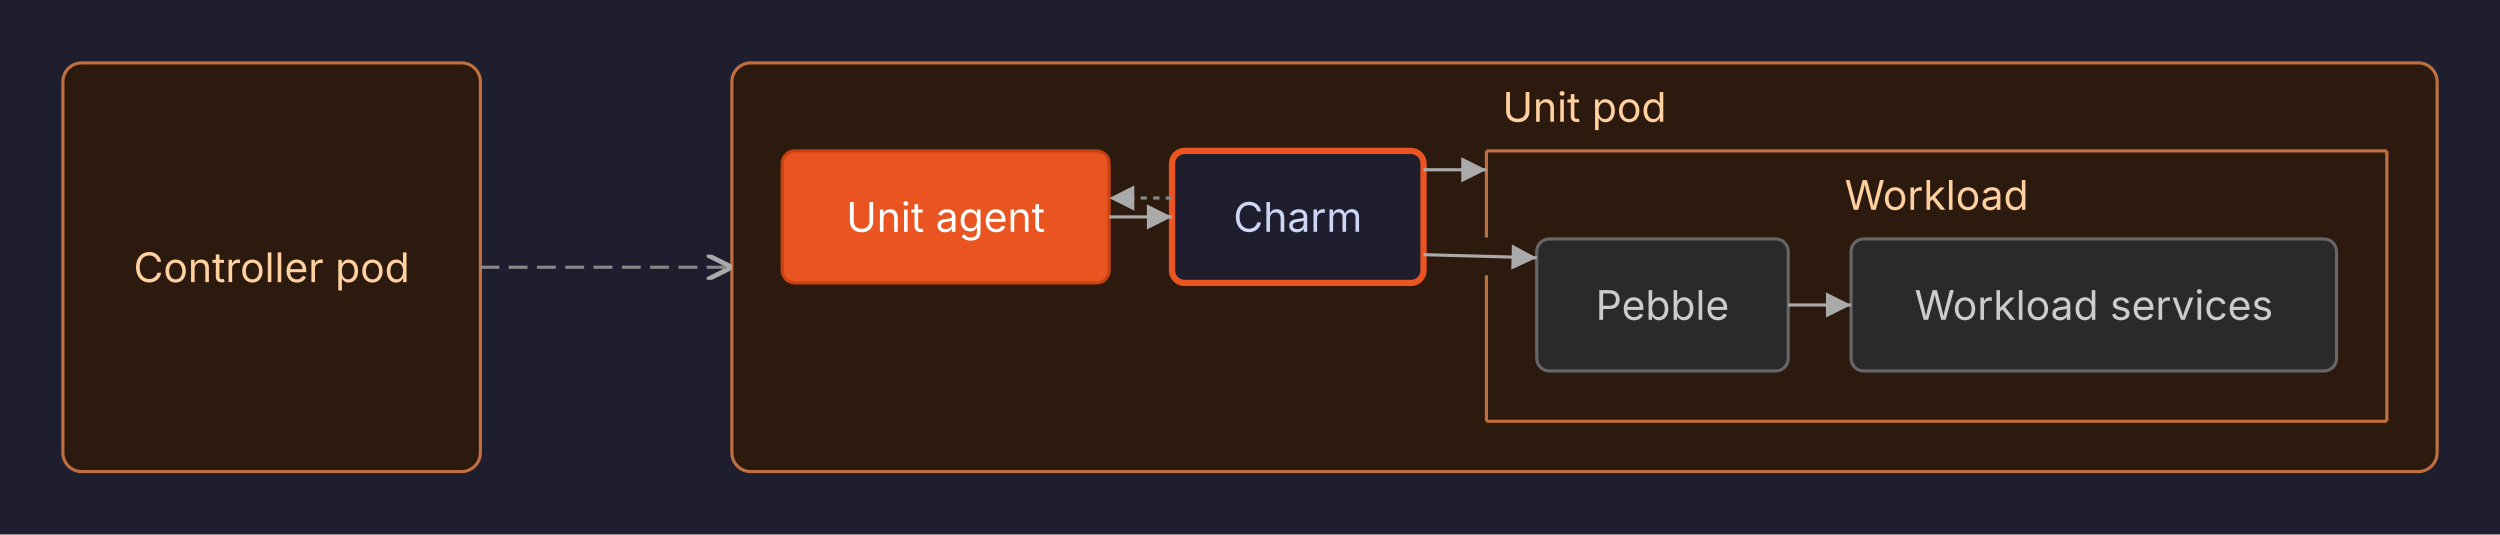
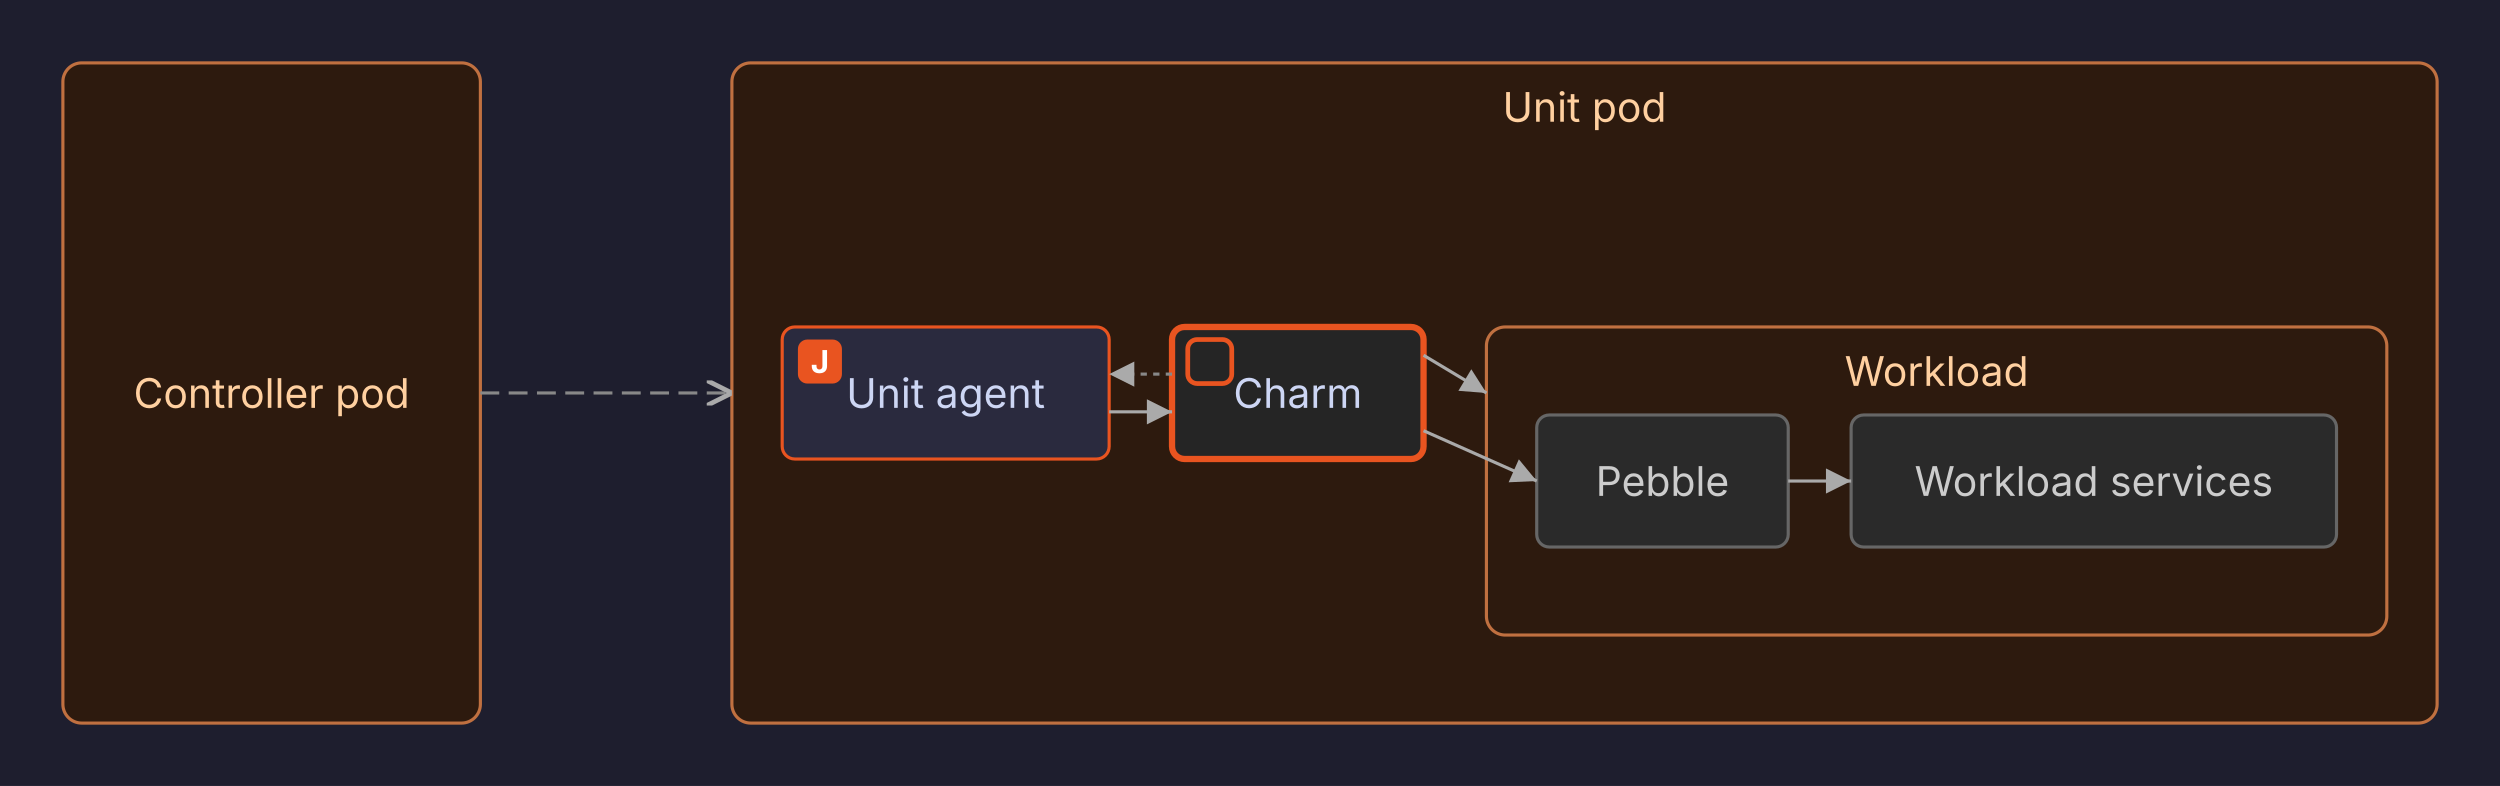
- <svg xmlns="http://www.w3.org/2000/svg" width="795.2" height="170.0" viewBox="0 0 795.2 170.0">
+ <svg xmlns="http://www.w3.org/2000/svg" width="795.2" height="250.0" viewBox="0 0 795.2 250.0">
  <defs>
    <marker markerWidth="8" markerHeight="8" viewBox="0 0 8 8" orient="auto" id="arrow" refX="8" refY="4.0">
      <path d="M0,0 L8,4.0 L0,8 Z" fill="#AAAAAA" />
    </marker>
    <marker markerWidth="8" markerHeight="8" viewBox="0 0 8 8" orient="auto-start-reverse" id="arrow-start" refX="8" refY="4.0">
      <path d="M0,0 L8,4.0 L0,8 Z" fill="#AAAAAA" />
    </marker>
    <marker markerWidth="8" markerHeight="8" viewBox="0 0 8 8" orient="auto" id="arrow-open" refX="8" refY="4.0">
      <path d="M0,0 L8,4.0 L0,8" fill="none" stroke="#AAAAAA" stroke-width="1.5" />
    </marker>
    <marker markerWidth="8" markerHeight="8" viewBox="0 0 8 8" orient="auto-start-reverse" id="arrow-open-start" refX="8" refY="4.0">
      <path d="M0,0 L8,4.0 L0,8" fill="none" stroke="#AAAAAA" stroke-width="1.5" />
    </marker>
  </defs>
-   <rect x="0" y="0" width="795.2" height="170.0" fill="#1E1E2E" />
+   <rect x="0" y="0" width="795.2" height="250.0" fill="#1E1E2E" />
  <g id="ggarch-nodes">
-     <rect x="232.8" y="20.0" width="542.4" height="130.0" fill="#2D1A0E" stroke="#C07040" stroke-width="1" rx="6" ry="6" />
+     <rect x="232.8" y="20.0" width="542.4" height="210.0" fill="#2D1A0E" stroke="#C07040" stroke-width="1" rx="6" ry="6" />
    <text x="504.0" y="34.0" font-size="13" font-family="'Ubuntu Sans', Ubuntu, system-ui, -apple-system, sans-serif" fill="#FFD0A0" text-anchor="middle" dominant-baseline="central">Unit pod</text>
-     <rect x="472.8" y="48.0" width="286.4" height="86.0" fill="#2D1A0E" stroke="none" rx="6" ry="6" />
-     <path d="M472.8,48.0 L759.2,48.0" stroke="#C07040" stroke-width="1" fill="none" />
-     <path d="M472.8,134.0 L759.2,134.0" stroke="#C07040" stroke-width="1" fill="none" />
-     <path d="M472.8,48.0 L472.8,75.556" stroke="#C07040" stroke-width="1" fill="none" />
-     <path d="M472.8,87.556 L472.8,134.0" stroke="#C07040" stroke-width="1" fill="none" />
-     <path d="M759.2,48.0 L759.2,134.0" stroke="#C07040" stroke-width="1" fill="none" />
-     <text x="616.0" y="62.0" font-size="13" font-family="'Ubuntu Sans', Ubuntu, system-ui, -apple-system, sans-serif" fill="#FFD0A0" text-anchor="middle" dominant-baseline="central">Workload</text>
-     <rect x="488.8" y="76.0" width="80.0" height="42.0" fill="#2A2A2A" stroke="#666666" stroke-width="1" rx="4" ry="4" />
-     <text x="528.8" y="97.0" font-size="13" font-family="'Ubuntu Sans', Ubuntu, system-ui, -apple-system, sans-serif" fill="#CCCCCC" text-anchor="middle" dominant-baseline="central">Pebble</text>
-     <rect x="588.8" y="76.0" width="154.4" height="42.0" fill="#2A2A2A" stroke="#666666" stroke-width="1" rx="4" ry="4" />
-     <text x="666.0" y="97.0" font-size="13" font-family="'Ubuntu Sans', Ubuntu, system-ui, -apple-system, sans-serif" fill="#CCCCCC" text-anchor="middle" dominant-baseline="central">Workload services</text>
-     <rect x="248.8" y="48.0" width="104.0" height="42.0" fill="#E95420" stroke="#C74210" stroke-width="1" rx="4" ry="4" />
-     <text x="300.8" y="69.0" font-size="13" font-family="'Ubuntu Sans', Ubuntu, system-ui, -apple-system, sans-serif" fill="#FFFFFF" text-anchor="middle" dominant-baseline="central">Unit agent</text>
-     <rect x="372.8" y="48.0" width="80.0" height="42.0" fill="#1E1E2E" stroke="#E95420" stroke-width="2" rx="4" ry="4" />
-     <text x="412.8" y="69.0" font-size="13" font-family="'Ubuntu Sans', Ubuntu, system-ui, -apple-system, sans-serif" fill="#CDD6F4" text-anchor="middle" dominant-baseline="central">Charm</text>
-     <rect x="20.0" y="20.0" width="132.8" height="130.0" fill="#2D1A0E" stroke="#C07040" stroke-width="1" rx="6" ry="6" />
-     <text x="86.4" y="85.0" font-size="13" font-family="'Ubuntu Sans', Ubuntu, system-ui, -apple-system, sans-serif" fill="#FFD0A0" text-anchor="middle" dominant-baseline="central">Controller pod</text>
+     <rect x="472.8" y="104.0" width="286.4" height="98.0" fill="#2D1A0E" stroke="#C07040" stroke-width="1" rx="6" ry="6" />
+     <text x="616.0" y="118.0" font-size="13" font-family="'Ubuntu Sans', Ubuntu, system-ui, -apple-system, sans-serif" fill="#FFD0A0" text-anchor="middle" dominant-baseline="central">Workload</text>
+     <rect x="488.8" y="132.0" width="80.0" height="42.0" fill="#2A2A2A" stroke="#666666" stroke-width="1" rx="4" ry="4" />
+     <text x="528.8" y="153.0" font-size="13" font-family="'Ubuntu Sans', Ubuntu, system-ui, -apple-system, sans-serif" fill="#CCCCCC" text-anchor="middle" dominant-baseline="central">Pebble</text>
+     <rect x="588.8" y="132.0" width="154.4" height="42.0" fill="#2A2A2A" stroke="#666666" stroke-width="1" rx="4" ry="4" />
+     <text x="666.0" y="153.0" font-size="13" font-family="'Ubuntu Sans', Ubuntu, system-ui, -apple-system, sans-serif" fill="#CCCCCC" text-anchor="middle" dominant-baseline="central">Workload services</text>
+     <rect x="248.8" y="104.0" width="104.0" height="42.0" fill="#2A2A3E" stroke="#E95420" stroke-width="1" rx="4" ry="4" />
+     <text x="300.8" y="125.0" font-size="13" font-family="'Ubuntu Sans', Ubuntu, system-ui, -apple-system, sans-serif" fill="#CDD6F4" text-anchor="middle" dominant-baseline="central">Unit agent</text>
+     <rect x="253.8" y="108.0" width="14" height="14" fill="#E95420" stroke="none" rx="3" ry="3" />
+     <text x="260.8" y="115.0" font-size="10" font-family="'Ubuntu Sans', Ubuntu, system-ui, -apple-system, sans-serif" fill="#FFFFFF" text-anchor="middle" dominant-baseline="central" font-weight="bold">J</text>
+     <rect x="372.8" y="104.0" width="80.0" height="42.0" fill="#252525" stroke="#E95420" stroke-width="2" rx="4" ry="4" />
+     <text x="412.8" y="125.0" font-size="13" font-family="'Ubuntu Sans', Ubuntu, system-ui, -apple-system, sans-serif" fill="#CDD6F4" text-anchor="middle" dominant-baseline="central">Charm</text>
+     <rect x="377.8" y="108.0" width="14" height="14" fill="none" stroke="#E95420" stroke-width="1.5" rx="3" ry="3" />
+     <rect x="20.0" y="20.0" width="132.8" height="210.0" fill="#2D1A0E" stroke="#C07040" stroke-width="1" rx="6" ry="6" />
+     <text x="86.4" y="125.0" font-size="13" font-family="'Ubuntu Sans', Ubuntu, system-ui, -apple-system, sans-serif" fill="#FFD0A0" text-anchor="middle" dominant-baseline="central">Controller pod</text>
  </g>
  <g id="ggarch-edges">
-     <path d="M 152.8 85.0 L 232.8 85.0" fill="none" stroke="#888888" stroke-width="1" stroke-linejoin="round" stroke-dasharray="6,3" marker-end="url(#arrow-open)" />
-     <path d="M 352.8 69.0 L 372.8 69.0" fill="none" stroke="#AAAAAA" stroke-width="1" stroke-linejoin="round" marker-end="url(#arrow)" />
-     <path d="M 372.8 63.0 L 352.8 63.0" fill="none" stroke="#888888" stroke-width="1" stroke-linejoin="round" stroke-dasharray="2,2" marker-end="url(#arrow)" />
-     <path d="M 452.8 54.0 L 472.8 54.0" fill="none" stroke="#AAAAAA" stroke-width="1" stroke-linejoin="round" marker-end="url(#arrow)" />
-     <path d="M 452.8 81.0 L 488.8 82.0" fill="none" stroke="#AAAAAA" stroke-width="1" stroke-linejoin="round" marker-end="url(#arrow)" />
-     <path d="M 568.8 97.0 L 588.8 97.0" fill="none" stroke="#AAAAAA" stroke-width="1" stroke-linejoin="round" marker-end="url(#arrow)" />
+     <path d="M 152.8 125.0 L 232.8 125.0" fill="none" stroke="#888888" stroke-width="1" stroke-linejoin="round" stroke-dasharray="6,3" marker-end="url(#arrow-open)" />
+     <path d="M 352.8 131.0 L 372.8 131.0" fill="none" stroke="#AAAAAA" stroke-width="1" stroke-linejoin="round" marker-end="url(#arrow)" />
+     <path d="M 372.8 119.0 L 352.8 119.0" fill="none" stroke="#888888" stroke-width="1" stroke-linejoin="round" stroke-dasharray="2,2" marker-end="url(#arrow)" />
+     <path d="M 452.8 113.0 L 472.8 125.0" fill="none" stroke="#AAAAAA" stroke-width="1" stroke-linejoin="round" marker-end="url(#arrow)" />
+     <path d="M 452.8 137.0 L 488.8 153.0" fill="none" stroke="#AAAAAA" stroke-width="1" stroke-linejoin="round" marker-end="url(#arrow)" />
+     <path d="M 568.8 153.0 L 588.8 153.0" fill="none" stroke="#AAAAAA" stroke-width="1" stroke-linejoin="round" marker-end="url(#arrow)" />
  </g>
  <g id="ggarch-annotations" />
</svg>
